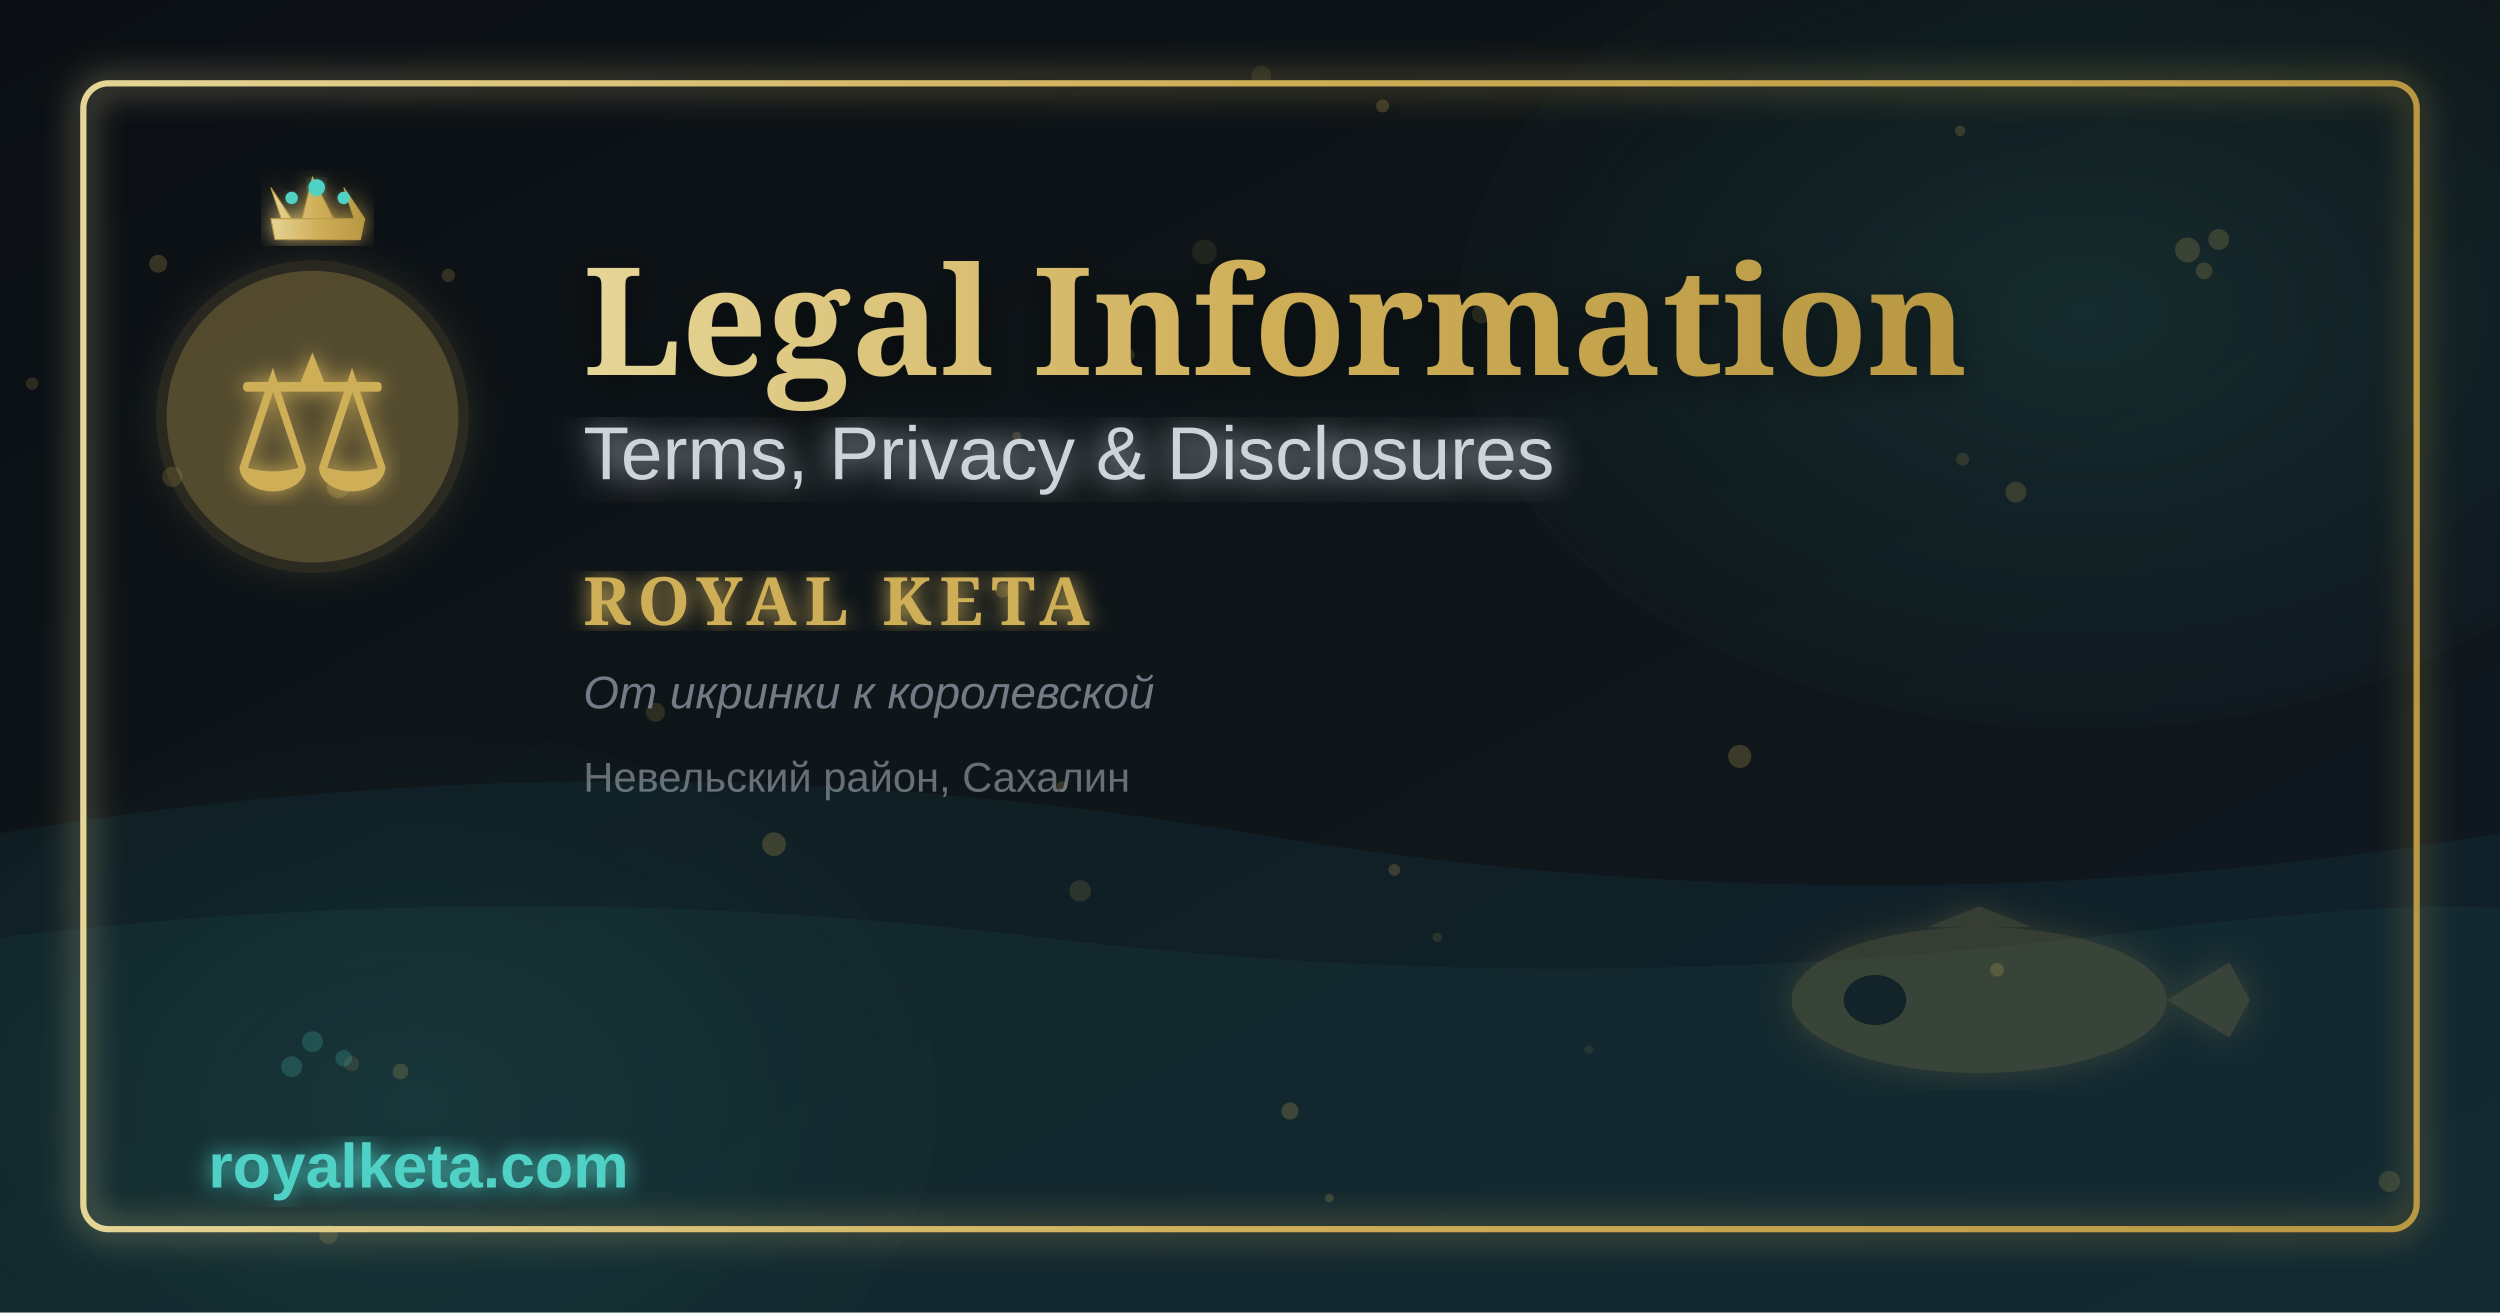
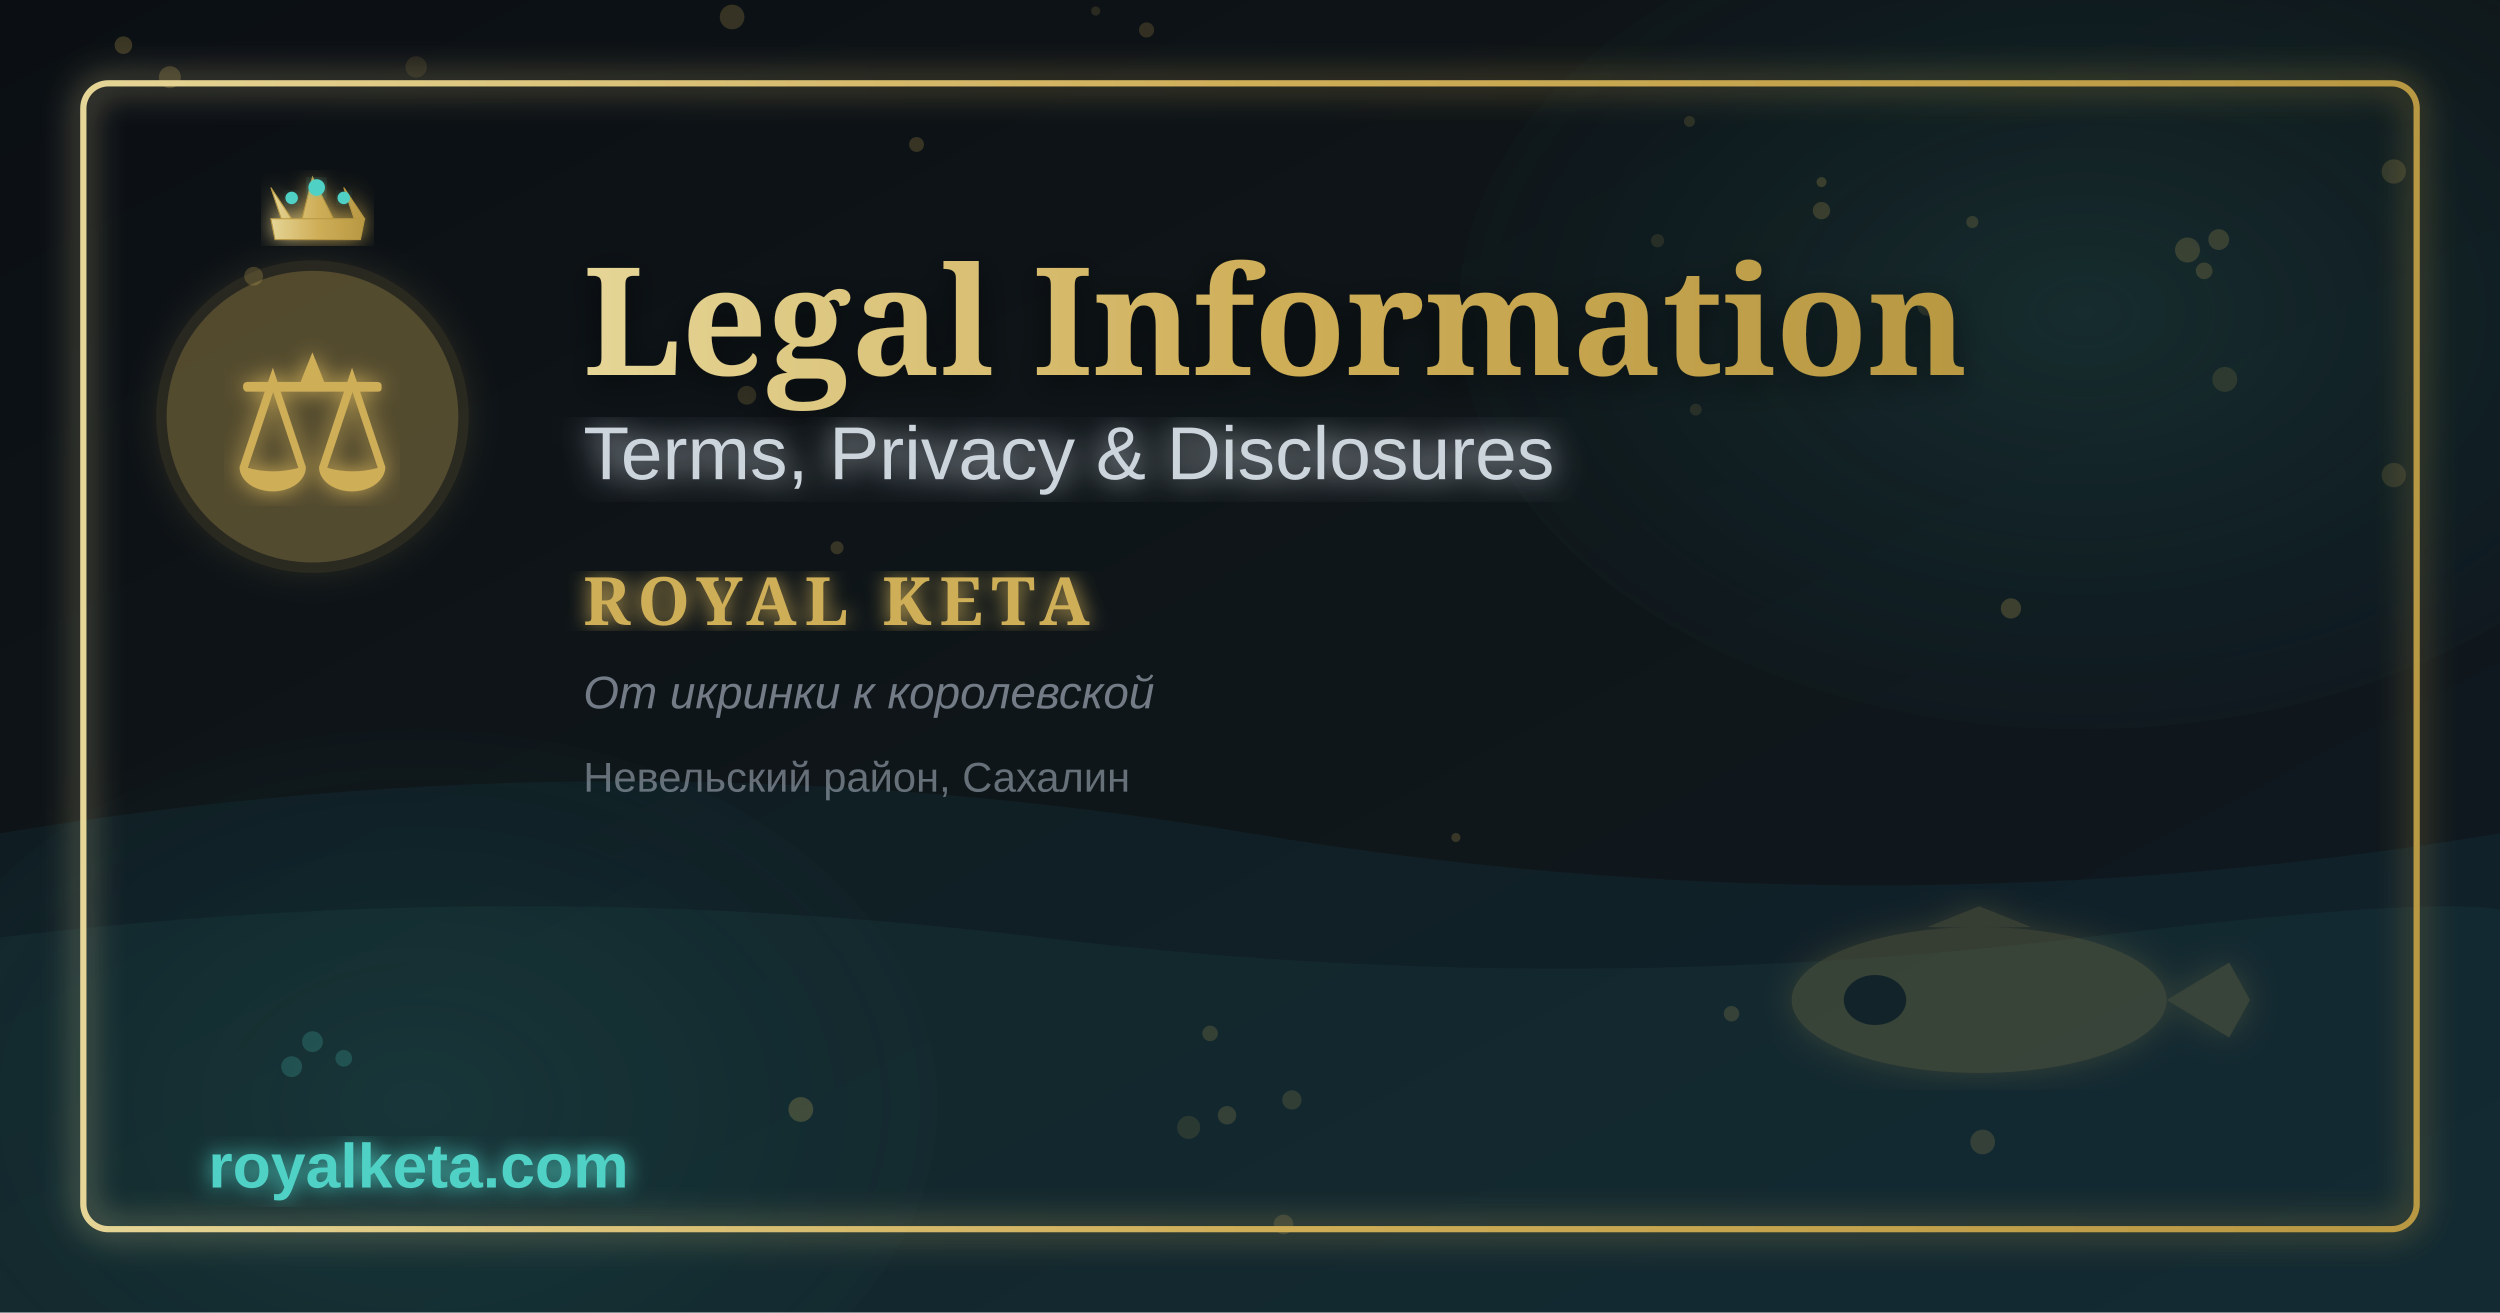
<svg xmlns="http://www.w3.org/2000/svg" width="1200" height="630">
  <defs>
    <linearGradient id="bgGradient" x1="0%" y1="0%" x2="100%" y2="100%">
      <stop offset="0%" style="stop-color:#0B0F14;stop-opacity:1" />
      <stop offset="50%" style="stop-color:#0F1619;stop-opacity:1" />
      <stop offset="100%" style="stop-color:#0F1922;stop-opacity:1" />
    </linearGradient>
    <linearGradient id="goldGradient" x1="0%" y1="0%" x2="100%" y2="0%">
      <stop offset="0%" style="stop-color:#E5D596;stop-opacity:1" />
      <stop offset="50%" style="stop-color:#CFAE58;stop-opacity:1" />
      <stop offset="100%" style="stop-color:#B89842;stop-opacity:1" />
    </linearGradient>
    <radialGradient id="oceanGradient" cx="50%" cy="50%" r="50%">
      <stop offset="0%" style="stop-color:#4FD1C5;stop-opacity:0.3" />
      <stop offset="100%" style="stop-color:#1E90A0;stop-opacity:0.05" />
    </radialGradient>
    <filter id="glow">
      <feGaussianBlur stdDeviation="5" result="coloredBlur" />
      <feMerge>
        <feMergeNode in="coloredBlur" />
        <feMergeNode in="SourceGraphic" />
      </feMerge>
    </filter>
    <filter id="softGlow">
      <feGaussianBlur stdDeviation="8" result="coloredBlur" />
      <feMerge>
        <feMergeNode in="coloredBlur" />
        <feMergeNode in="SourceGraphic" />
      </feMerge>
    </filter>
    <filter id="shadow">
      <feDropShadow dx="0" dy="4" stdDeviation="8" flood-color="#000000" flood-opacity="0.5" />
    </filter>
  </defs>
  <rect width="1200" height="630" fill="url(#bgGradient)" />
  <ellipse cx="1000" cy="150" rx="300" ry="200" fill="url(#oceanGradient)" opacity="0.4" />
  <ellipse cx="200" cy="530" rx="250" ry="180" fill="url(#oceanGradient)" opacity="0.3" />
  <path d="M 0 400 Q 300 350 600 400 T 1200 400 L 1200 630 L 0 630 Z" fill="#1E90A0" opacity="0.08" />
  <path d="M 0 450 Q 250 420 500 450 T 1000 450 T 1200 450 L 1200 630 L 0 630 Z" fill="#4FD1C5" opacity="0.05" />
-   <circle cx="168.764" cy="510.575" r="3.671" fill="#CFAE58" opacity="0.136" />
-   <circle cx="509.714" cy="377.435" r="2.46" fill="#CFAE58" opacity="0.213" />
-   <circle cx="940.884" cy="62.801" r="2.514" fill="#CFAE58" opacity="0.204" />
-   <circle cx="488.156" cy="209.3" r="2.128" fill="#CFAE58" opacity="0.178" />
-   <circle cx="157.72" cy="592.574" r="4.443" fill="#CFAE58" opacity="0.171" />
-   <circle cx="518.441" cy="427.623" r="5.185" fill="#CFAE58" opacity="0.147" />
-   <circle cx="663.647" cy="50.892" r="3.106" fill="#CFAE58" opacity="0.227" />
-   <circle cx="75.911" cy="126.589" r="4.312" fill="#CFAE58" opacity="0.224" />
-   <circle cx="711.149" cy="150.605" r="4.654" fill="#CFAE58" opacity="0.194" />
-   <circle cx="605.407" cy="36.253" r="4.715" fill="#CFAE58" opacity="0.12" />
-   <circle cx="1146.864" cy="567.046" r="5.143" fill="#CFAE58" opacity="0.184" />
-   <circle cx="967.615" cy="236.203" r="5.037" fill="#CFAE58" opacity="0.198" />
-   <circle cx="314.621" cy="341.906" r="4.57" fill="#CFAE58" opacity="0.168" />
-   <circle cx="835.065" cy="363.072" r="5.554" fill="#CFAE58" opacity="0.238" />
-   <circle cx="578.134" cy="120.924" r="5.942" fill="#CFAE58" opacity="0.105" />
-   <circle cx="619.175" cy="533.317" r="4.102" fill="#CFAE58" opacity="0.23" />
-   <circle cx="371.53" cy="405.21" r="5.703" fill="#CFAE58" opacity="0.232" />
-   <circle cx="192.242" cy="514.321" r="3.808" fill="#CFAE58" opacity="0.208" />
-   <circle cx="82.731" cy="228.888" r="4.875" fill="#CFAE58" opacity="0.176" />
-   <circle cx="15.392" cy="184.112" r="2.961" fill="#CFAE58" opacity="0.174" />
-   <circle cx="762.617" cy="503.843" r="2.078" fill="#CFAE58" opacity="0.104" />
-   <circle cx="689.928" cy="449.956" r="2.269" fill="#CFAE58" opacity="0.13" />
-   <circle cx="481.213" cy="283.328" r="3.539" fill="#CFAE58" opacity="0.247" />
-   <circle cx="638.115" cy="575.121" r="2.046" fill="#CFAE58" opacity="0.214" />
-   <circle cx="215.179" cy="132.205" r="3.181" fill="#CFAE58" opacity="0.197" />
-   <circle cx="942.108" cy="220.476" r="3.119" fill="#CFAE58" opacity="0.155" />
-   <circle cx="958.604" cy="465.485" r="3.302" fill="#CFAE58" opacity="0.226" />
-   <circle cx="541.32" cy="170.445" r="3.363" fill="#CFAE58" opacity="0.248" />
-   <circle cx="162.389" cy="233.681" r="5.503" fill="#CFAE58" opacity="0.241" />
-   <circle cx="669.298" cy="417.566" r="2.863" fill="#CFAE58" opacity="0.215" />
+   <circle cx="810.938" cy="58.278" r="2.638" fill="#CFAE58" opacity="0.155" />
+   <circle cx="965.252" cy="292.052" r="4.861" fill="#CFAE58" opacity="0.235" />
+   <circle cx="351.407" cy="8.154" r="5.93" fill="#CFAE58" opacity="0.218" />
+   <circle cx="874.345" cy="87.409" r="2.396" fill="#CFAE58" opacity="0.219" />
+   <circle cx="874.297" cy="101.106" r="4.167" fill="#CFAE58" opacity="0.21" />
+   <circle cx="1149.013" cy="228.032" r="5.849" fill="#CFAE58" opacity="0.159" />
+   <circle cx="525.934" cy="5.288" r="2.19" fill="#CFAE58" opacity="0.16" />
+   <circle cx="1067.894" cy="182.111" r="5.999" fill="#CFAE58" opacity="0.144" />
+   <circle cx="831.124" cy="486.593" r="3.721" fill="#CFAE58" opacity="0.191" />
+   <circle cx="81.532" cy="37.049" r="5.292" fill="#CFAE58" opacity="0.245" />
+   <circle cx="439.946" cy="69.36" r="3.572" fill="#CFAE58" opacity="0.22" />
+   <circle cx="588.965" cy="535.323" r="4.427" fill="#CFAE58" opacity="0.184" />
+   <circle cx="59.237" cy="21.682" r="4.221" fill="#CFAE58" opacity="0.243" />
+   <circle cx="925.106" cy="146.835" r="4.69" fill="#CFAE58" opacity="0.181" />
+   <circle cx="550.345" cy="14.376" r="3.645" fill="#CFAE58" opacity="0.194" />
+   <circle cx="358.497" cy="189.722" r="4.508" fill="#CFAE58" opacity="0.205" />
+   <circle cx="946.709" cy="106.562" r="2.894" fill="#CFAE58" opacity="0.187" />
+   <circle cx="199.768" cy="32.143" r="5.134" fill="#CFAE58" opacity="0.121" />
+   <circle cx="795.649" cy="115.54" r="3.176" fill="#CFAE58" opacity="0.123" />
+   <circle cx="580.851" cy="496.041" r="3.726" fill="#CFAE58" opacity="0.184" />
+   <circle cx="951.677" cy="548.144" r="5.931" fill="#CFAE58" opacity="0.181" />
+   <circle cx="1149.027" cy="82.309" r="5.855" fill="#CFAE58" opacity="0.176" />
+   <circle cx="384.398" cy="532.543" r="5.955" fill="#CFAE58" opacity="0.249" />
+   <circle cx="121.752" cy="132.599" r="4.511" fill="#CFAE58" opacity="0.24" />
+   <circle cx="813.958" cy="196.595" r="2.84" fill="#CFAE58" opacity="0.13" />
+   <circle cx="620.095" cy="527.976" r="4.635" fill="#CFAE58" opacity="0.161" />
+   <circle cx="401.784" cy="262.919" r="3.113" fill="#CFAE58" opacity="0.213" />
+   <circle cx="570.545" cy="541.162" r="5.541" fill="#CFAE58" opacity="0.127" />
+   <circle cx="698.815" cy="402.01" r="2.172" fill="#CFAE58" opacity="0.215" />
+   <circle cx="616.087" cy="587.729" r="4.71" fill="#CFAE58" opacity="0.182" />
  <rect x="40" y="40" width="1120" height="550" fill="none" stroke="url(#goldGradient)" stroke-width="3" rx="12" filter="url(#softGlow)" />
  <circle cx="150" cy="200" r="75" fill="#CFAE58" opacity="0.15" filter="url(#softGlow)" />
  <circle cx="150" cy="200" r="70" fill="#CFAE58" opacity="0.25" />
  <text x="150" y="235" font-size="90" text-anchor="middle" fill="#CFAE58" filter="url(#glow)">⚖️</text>
  <g transform="translate(100, 70)">
    <path d="M 30 20 L 40 35 L 35 35 Z M 50 15 L 60 35 L 45 35 Z M 65 20 L 75 35 L 70 35 Z M 30 35 L 75 35 L 73 45 L 32 45 Z" fill="url(#goldGradient)" filter="url(#glow)" stroke="#B89842" stroke-width="0.5" />
    <circle cx="40" cy="25" r="3" fill="#4FD1C5" filter="url(#glow)" />
    <circle cx="52" cy="20" r="4" fill="#4FD1C5" filter="url(#glow)" />
    <circle cx="65" cy="25" r="3" fill="#4FD1C5" filter="url(#glow)" />
  </g>
  <text x="280" y="180" font-family="Georgia, serif" font-size="72" font-weight="bold" fill="url(#goldGradient)" filter="url(#shadow)">Legal Information</text>
  <text x="280" y="230" font-family="Arial, sans-serif" font-size="36" fill="#D6DEE6" opacity="0.95" filter="url(#softGlow)">Terms, Privacy &amp; Disclosures</text>
  <text x="280" y="300" font-family="Georgia, serif" font-size="32" font-weight="bold" fill="#CFAE58" letter-spacing="4" filter="url(#glow)">ROYAL KETA</text>
  <text x="280" y="340" font-family="Arial, sans-serif" font-size="22" font-style="italic" fill="#8B95A1" opacity="0.8">От икринки к королевской</text>
  <text x="280" y="380" font-family="Arial, sans-serif" font-size="20" fill="#8B95A1" opacity="0.7">Невельский район, Сахалин</text>
  <text x="100" y="570" font-family="Arial, sans-serif" font-size="30" font-weight="bold" fill="#4FD1C5" filter="url(#glow)">royalketa.com</text>
  <g transform="translate(950, 480)" opacity="0.2" filter="url(#softGlow)">
    <ellipse cx="0" cy="0" rx="90" ry="35" fill="#CFAE58" />
    <path d="M 90 0 L 120 -18 L 130 0 L 120 18 Z" fill="#CFAE58" />
    <path d="M -25 -35 L 0 -45 L 25 -35 Z" fill="#CFAE58" />
    <ellipse cx="-50" cy="0" rx="15" ry="12" fill="#0B0F14" />
  </g>
  <g opacity="0.2">
    <circle cx="1050" cy="120" r="6" fill="#CFAE58" />
    <circle cx="1065" cy="115" r="5" fill="#CFAE58" />
    <circle cx="1058" cy="130" r="4" fill="#CFAE58" />
    <circle cx="150" cy="500" r="5" fill="#4FD1C5" />
    <circle cx="165" cy="508" r="4" fill="#4FD1C5" />
    <circle cx="140" cy="512" r="5" fill="#4FD1C5" />
  </g>
</svg>
